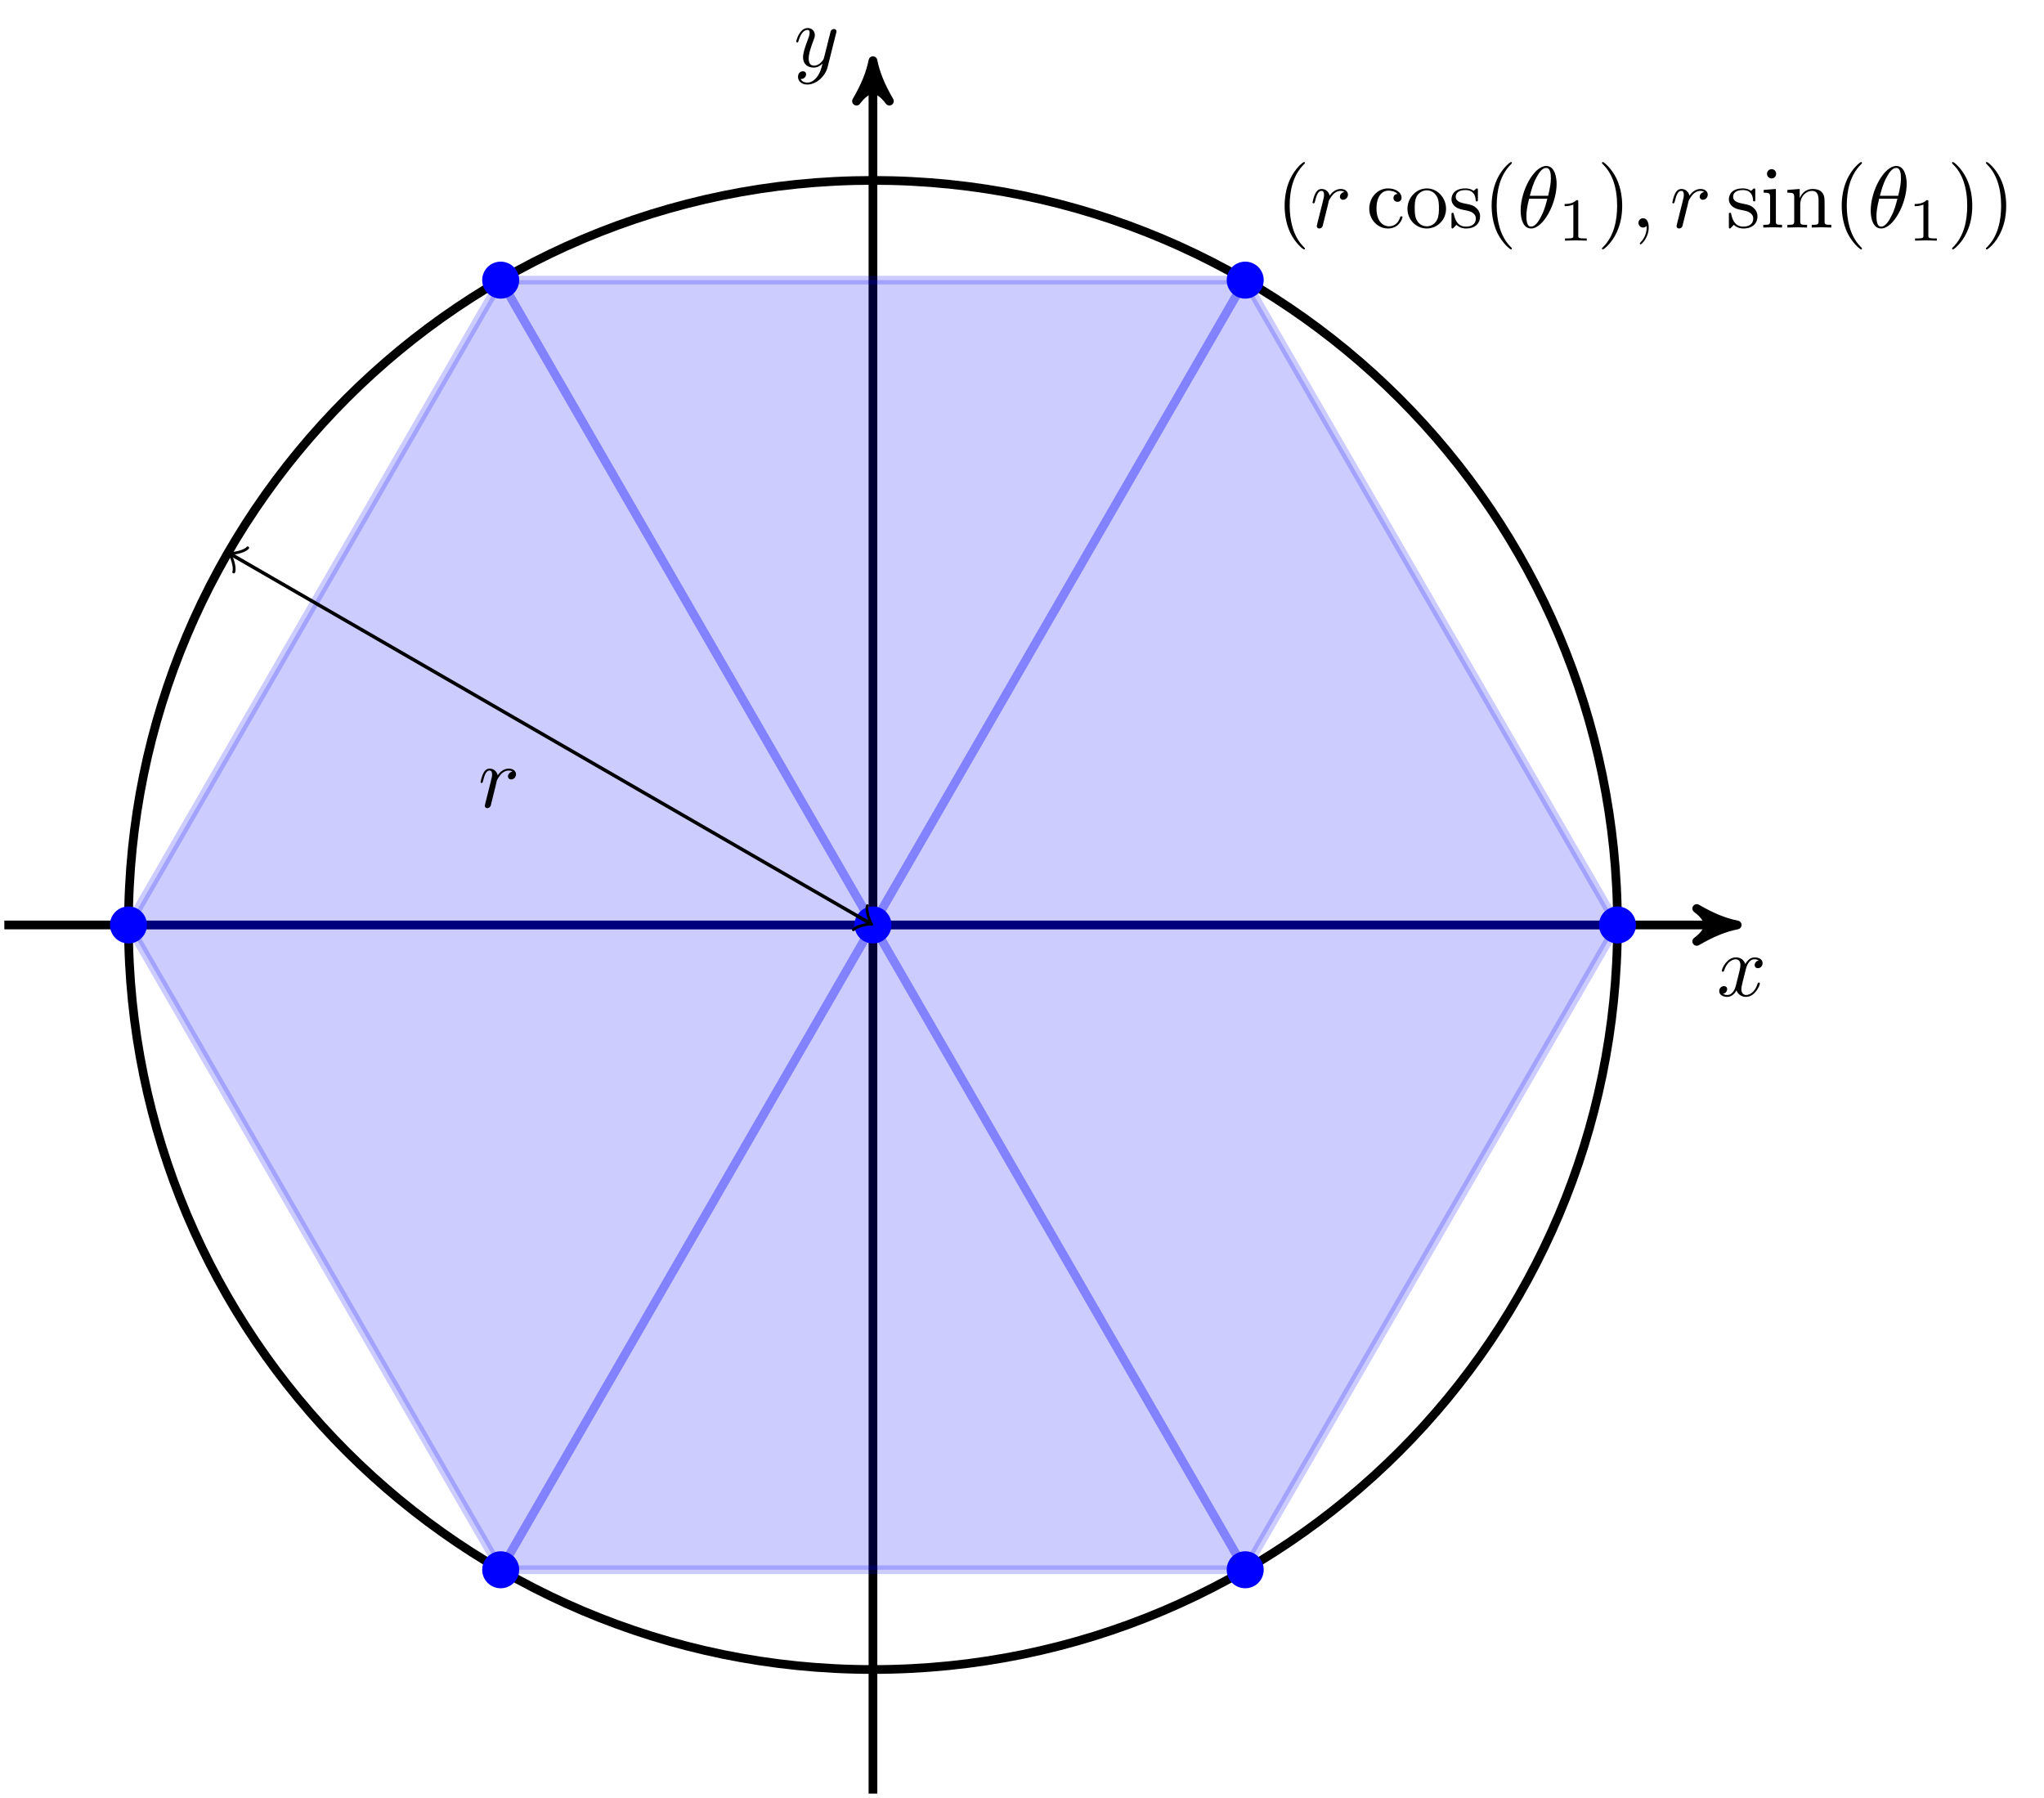
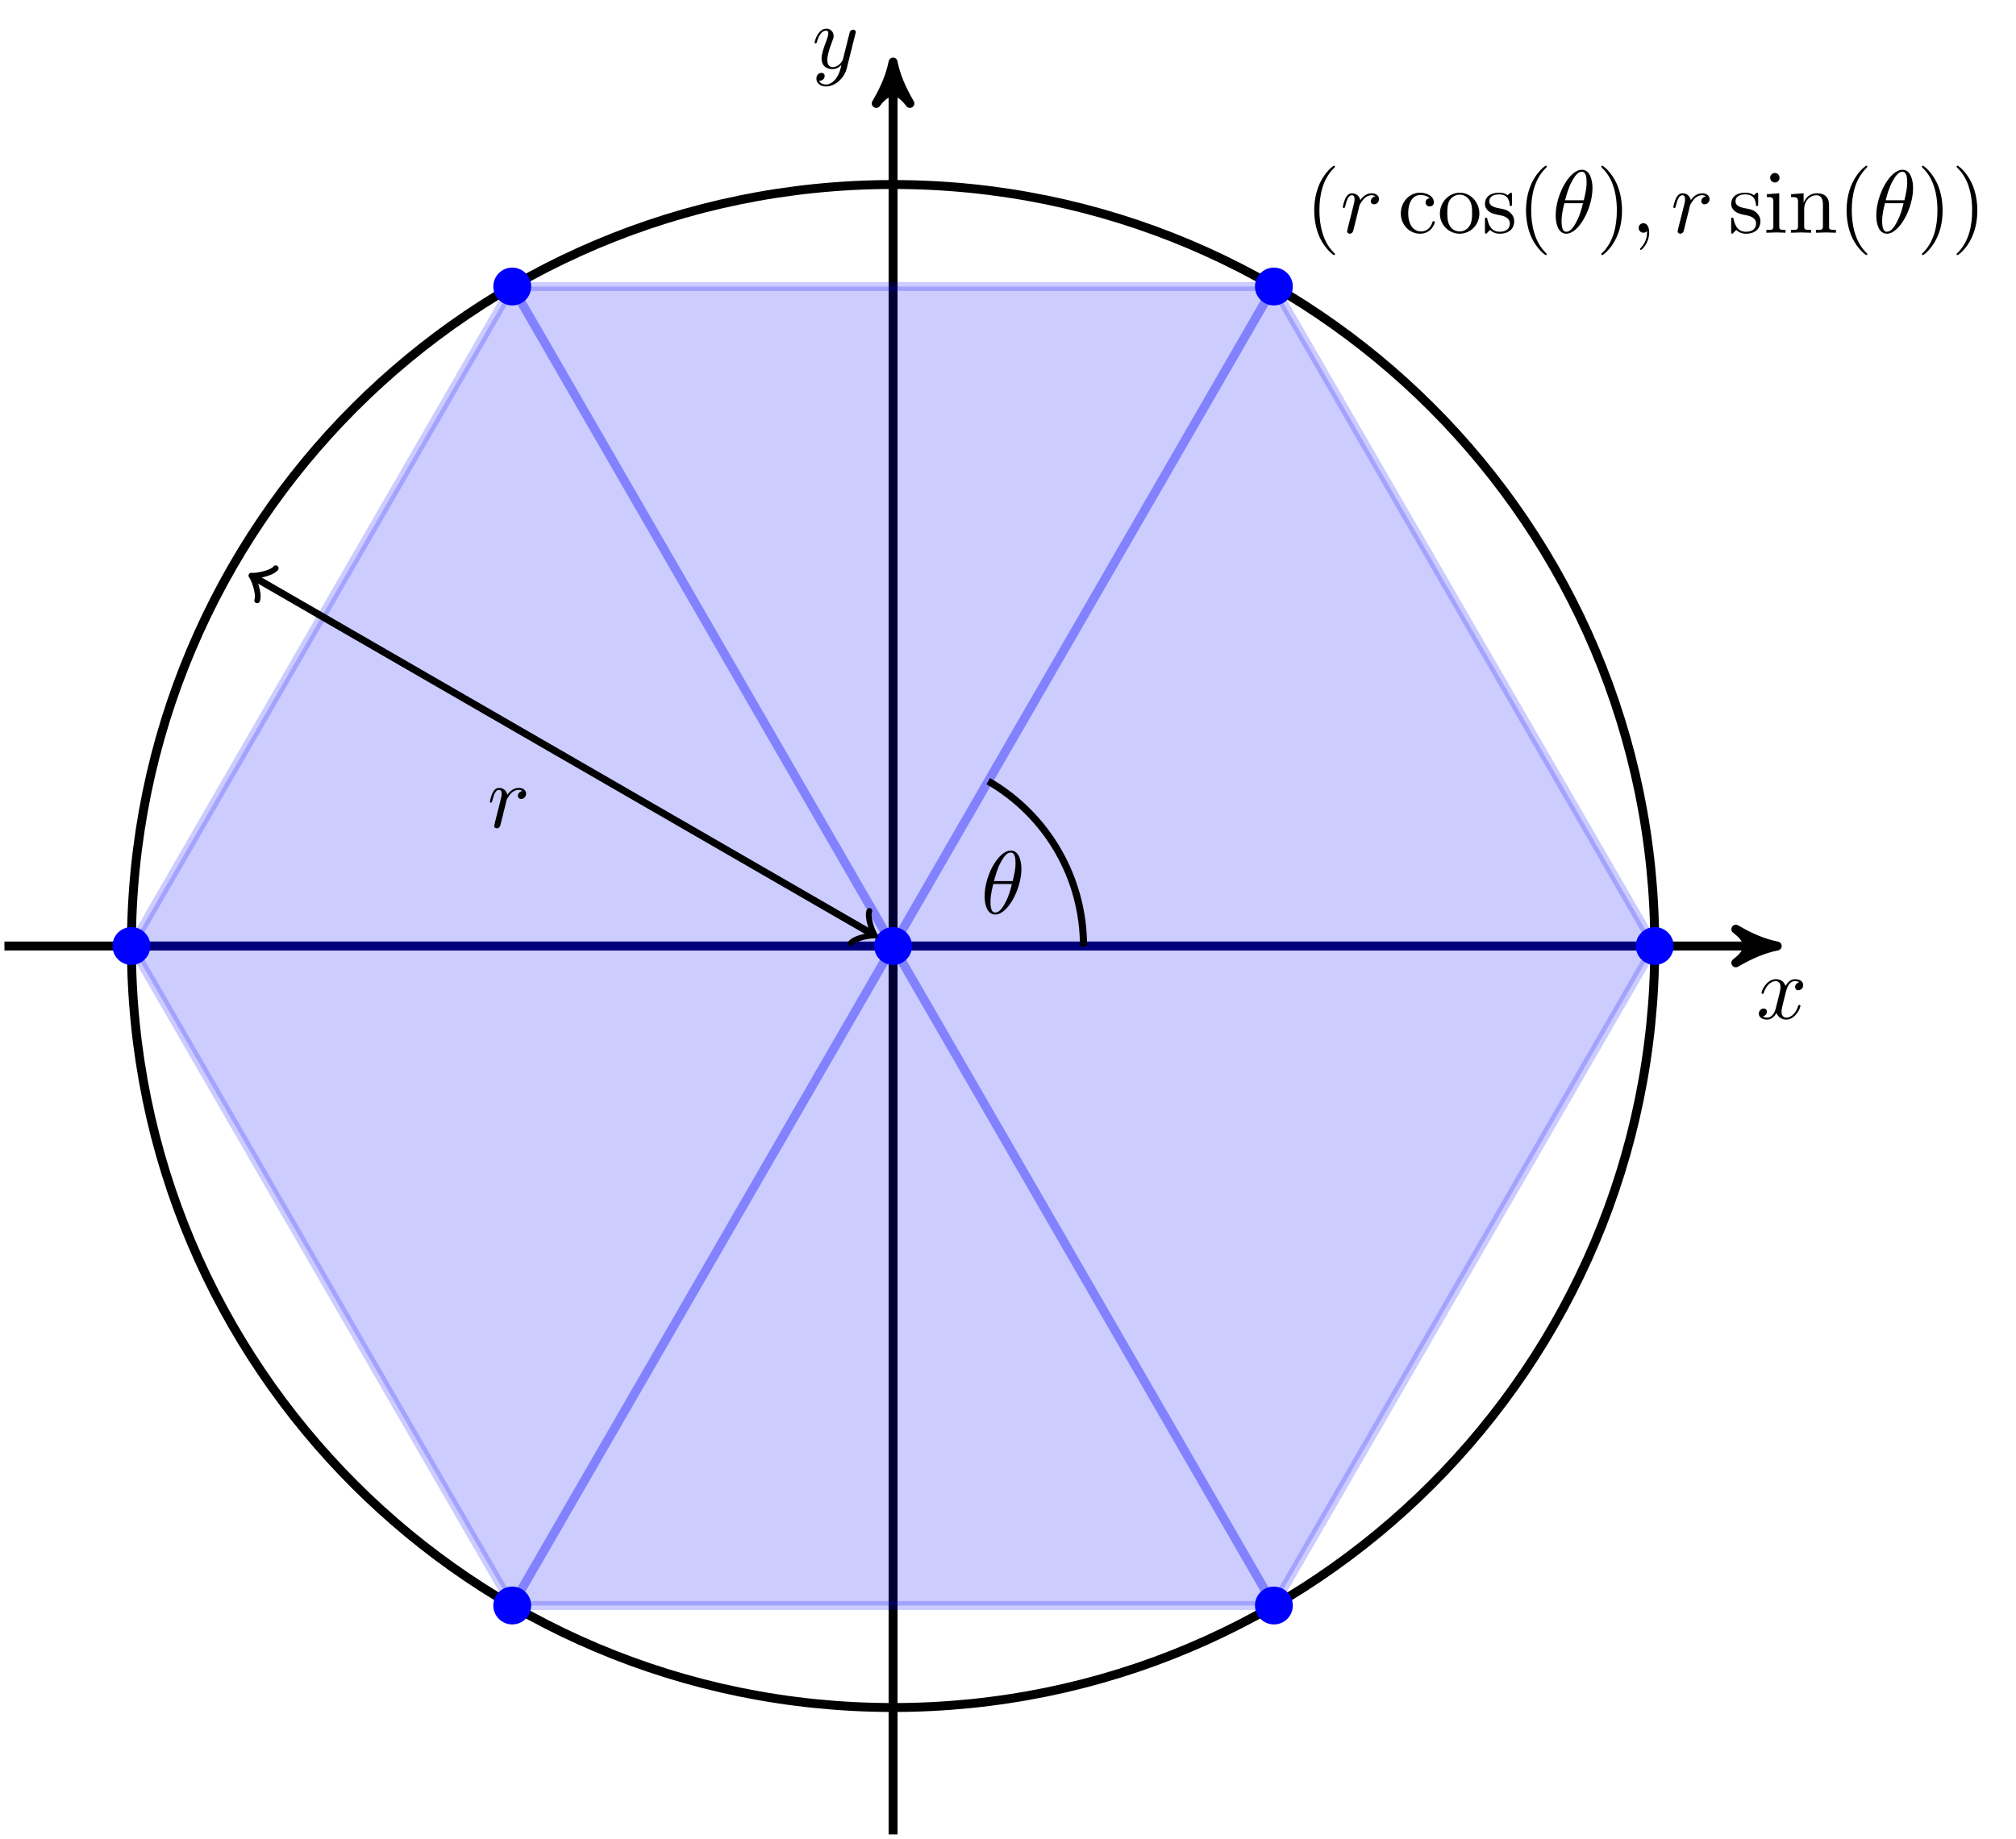
- <svg xmlns="http://www.w3.org/2000/svg" xmlns:xlink="http://www.w3.org/1999/xlink" width="233.47pt" height="205.356pt" viewBox="0 0 233.47 205.356">
+ <svg xmlns="http://www.w3.org/2000/svg" xmlns:xlink="http://www.w3.org/1999/xlink" width="225.085pt" height="205.356pt" viewBox="0 0 225.085 205.356">
  <defs>
    <g>
      <g id="glyph-0-0">
        <path d="M 3.328 -3.016 C 3.391 -3.266 3.625 -4.188 4.312 -4.188 C 4.359 -4.188 4.609 -4.188 4.812 -4.062 C 4.531 -4 4.344 -3.766 4.344 -3.516 C 4.344 -3.359 4.453 -3.172 4.719 -3.172 C 4.938 -3.172 5.25 -3.344 5.25 -3.75 C 5.25 -4.266 4.672 -4.406 4.328 -4.406 C 3.75 -4.406 3.406 -3.875 3.281 -3.656 C 3.031 -4.312 2.5 -4.406 2.203 -4.406 C 1.172 -4.406 0.594 -3.125 0.594 -2.875 C 0.594 -2.766 0.703 -2.766 0.719 -2.766 C 0.797 -2.766 0.828 -2.797 0.844 -2.875 C 1.188 -3.938 1.844 -4.188 2.188 -4.188 C 2.375 -4.188 2.719 -4.094 2.719 -3.516 C 2.719 -3.203 2.547 -2.547 2.188 -1.141 C 2.031 -0.531 1.672 -0.109 1.234 -0.109 C 1.172 -0.109 0.953 -0.109 0.734 -0.234 C 0.984 -0.297 1.203 -0.5 1.203 -0.781 C 1.203 -1.047 0.984 -1.125 0.844 -1.125 C 0.531 -1.125 0.297 -0.875 0.297 -0.547 C 0.297 -0.094 0.781 0.109 1.219 0.109 C 1.891 0.109 2.25 -0.594 2.266 -0.641 C 2.391 -0.281 2.75 0.109 3.344 0.109 C 4.375 0.109 4.938 -1.172 4.938 -1.422 C 4.938 -1.531 4.859 -1.531 4.828 -1.531 C 4.734 -1.531 4.719 -1.484 4.688 -1.422 C 4.359 -0.344 3.688 -0.109 3.375 -0.109 C 2.984 -0.109 2.828 -0.422 2.828 -0.766 C 2.828 -0.984 2.875 -1.203 2.984 -1.641 Z M 3.328 -3.016 " />
      </g>
      <g id="glyph-0-1">
        <path d="M 4.844 -3.797 C 4.891 -3.938 4.891 -3.953 4.891 -4.031 C 4.891 -4.203 4.75 -4.297 4.594 -4.297 C 4.5 -4.297 4.344 -4.234 4.25 -4.094 C 4.234 -4.031 4.141 -3.734 4.109 -3.547 C 4.031 -3.297 3.969 -3.016 3.906 -2.75 L 3.453 -0.953 C 3.422 -0.812 2.984 -0.109 2.328 -0.109 C 1.828 -0.109 1.719 -0.547 1.719 -0.922 C 1.719 -1.375 1.891 -2 2.219 -2.875 C 2.375 -3.281 2.422 -3.391 2.422 -3.594 C 2.422 -4.031 2.109 -4.406 1.609 -4.406 C 0.656 -4.406 0.297 -2.953 0.297 -2.875 C 0.297 -2.766 0.391 -2.766 0.406 -2.766 C 0.516 -2.766 0.516 -2.797 0.562 -2.953 C 0.844 -3.891 1.234 -4.188 1.578 -4.188 C 1.656 -4.188 1.828 -4.188 1.828 -3.875 C 1.828 -3.625 1.719 -3.359 1.656 -3.172 C 1.25 -2.109 1.078 -1.547 1.078 -1.078 C 1.078 -0.188 1.703 0.109 2.297 0.109 C 2.688 0.109 3.016 -0.062 3.297 -0.344 C 3.172 0.172 3.047 0.672 2.656 1.203 C 2.391 1.531 2.016 1.828 1.562 1.828 C 1.422 1.828 0.969 1.797 0.797 1.406 C 0.953 1.406 1.094 1.406 1.219 1.281 C 1.328 1.203 1.422 1.062 1.422 0.875 C 1.422 0.562 1.156 0.531 1.062 0.531 C 0.828 0.531 0.5 0.688 0.5 1.172 C 0.5 1.672 0.938 2.047 1.562 2.047 C 2.578 2.047 3.609 1.141 3.891 0.016 Z M 4.844 -3.797 " />
      </g>
      <g id="glyph-0-2">
        <path d="M 0.875 -0.594 C 0.844 -0.438 0.781 -0.203 0.781 -0.156 C 0.781 0.016 0.922 0.109 1.078 0.109 C 1.203 0.109 1.375 0.031 1.453 -0.172 C 1.469 -0.203 1.797 -1.562 1.844 -1.75 C 1.922 -2.078 2.109 -2.766 2.156 -3.047 C 2.203 -3.172 2.484 -3.641 2.719 -3.859 C 2.797 -3.922 3.094 -4.188 3.516 -4.188 C 3.781 -4.188 3.922 -4.062 3.938 -4.062 C 3.641 -4.016 3.422 -3.781 3.422 -3.516 C 3.422 -3.359 3.531 -3.172 3.797 -3.172 C 4.062 -3.172 4.344 -3.406 4.344 -3.766 C 4.344 -4.109 4.031 -4.406 3.516 -4.406 C 2.875 -4.406 2.438 -3.922 2.25 -3.641 C 2.156 -4.094 1.797 -4.406 1.328 -4.406 C 0.875 -4.406 0.688 -4.016 0.594 -3.844 C 0.422 -3.5 0.297 -2.906 0.297 -2.875 C 0.297 -2.766 0.391 -2.766 0.406 -2.766 C 0.516 -2.766 0.516 -2.781 0.578 -3 C 0.75 -3.703 0.953 -4.188 1.312 -4.188 C 1.469 -4.188 1.609 -4.109 1.609 -3.734 C 1.609 -3.516 1.578 -3.406 1.453 -2.891 Z M 0.875 -0.594 " />
      </g>
      <g id="glyph-0-3">
        <path d="M 4.531 -4.984 C 4.531 -5.641 4.359 -7.031 3.344 -7.031 C 1.953 -7.031 0.422 -4.219 0.422 -1.938 C 0.422 -1 0.703 0.109 1.609 0.109 C 3.016 0.109 4.531 -2.75 4.531 -4.984 Z M 1.469 -3.625 C 1.641 -4.25 1.844 -5.047 2.25 -5.766 C 2.516 -6.25 2.875 -6.812 3.328 -6.812 C 3.812 -6.812 3.875 -6.172 3.875 -5.609 C 3.875 -5.109 3.797 -4.609 3.562 -3.625 Z M 3.469 -3.297 C 3.359 -2.844 3.156 -2 2.766 -1.281 C 2.422 -0.594 2.047 -0.109 1.609 -0.109 C 1.281 -0.109 1.078 -0.406 1.078 -1.328 C 1.078 -1.75 1.141 -2.328 1.391 -3.297 Z M 3.469 -3.297 " />
      </g>
      <g id="glyph-0-4">
        <path d="M 2.031 -0.016 C 2.031 -0.672 1.781 -1.062 1.391 -1.062 C 1.062 -1.062 0.859 -0.812 0.859 -0.531 C 0.859 -0.266 1.062 0 1.391 0 C 1.5 0 1.641 -0.047 1.734 -0.125 C 1.766 -0.156 1.781 -0.156 1.781 -0.156 C 1.797 -0.156 1.797 -0.156 1.797 -0.016 C 1.797 0.734 1.453 1.328 1.125 1.656 C 1.016 1.766 1.016 1.781 1.016 1.812 C 1.016 1.891 1.062 1.922 1.109 1.922 C 1.219 1.922 2.031 1.156 2.031 -0.016 Z M 2.031 -0.016 " />
      </g>
      <g id="glyph-1-0">
        <path d="M 3.297 2.391 C 3.297 2.359 3.297 2.344 3.125 2.172 C 1.891 0.922 1.562 -0.969 1.562 -2.5 C 1.562 -4.234 1.938 -5.969 3.172 -7.203 C 3.297 -7.328 3.297 -7.344 3.297 -7.375 C 3.297 -7.453 3.266 -7.484 3.203 -7.484 C 3.094 -7.484 2.203 -6.797 1.609 -5.531 C 1.109 -4.438 0.984 -3.328 0.984 -2.5 C 0.984 -1.719 1.094 -0.516 1.641 0.625 C 2.25 1.844 3.094 2.5 3.203 2.5 C 3.266 2.5 3.297 2.469 3.297 2.391 Z M 3.297 2.391 " />
      </g>
      <g id="glyph-1-1">
        <path d="M 1.172 -2.172 C 1.172 -3.797 1.984 -4.219 2.516 -4.219 C 2.609 -4.219 3.234 -4.203 3.578 -3.844 C 3.172 -3.812 3.109 -3.516 3.109 -3.391 C 3.109 -3.125 3.297 -2.938 3.562 -2.938 C 3.828 -2.938 4.031 -3.094 4.031 -3.406 C 4.031 -4.078 3.266 -4.469 2.5 -4.469 C 1.25 -4.469 0.344 -3.391 0.344 -2.156 C 0.344 -0.875 1.328 0.109 2.484 0.109 C 3.812 0.109 4.141 -1.094 4.141 -1.188 C 4.141 -1.281 4.031 -1.281 4 -1.281 C 3.922 -1.281 3.891 -1.25 3.875 -1.188 C 3.594 -0.266 2.938 -0.141 2.578 -0.141 C 2.047 -0.141 1.172 -0.562 1.172 -2.172 Z M 1.172 -2.172 " />
      </g>
      <g id="glyph-1-2">
        <path d="M 4.688 -2.141 C 4.688 -3.406 3.703 -4.469 2.5 -4.469 C 1.25 -4.469 0.281 -3.375 0.281 -2.141 C 0.281 -0.844 1.312 0.109 2.484 0.109 C 3.688 0.109 4.688 -0.875 4.688 -2.141 Z M 2.5 -0.141 C 2.062 -0.141 1.625 -0.344 1.359 -0.812 C 1.109 -1.25 1.109 -1.859 1.109 -2.219 C 1.109 -2.609 1.109 -3.141 1.344 -3.578 C 1.609 -4.031 2.078 -4.25 2.484 -4.25 C 2.922 -4.25 3.344 -4.031 3.609 -3.594 C 3.875 -3.172 3.875 -2.594 3.875 -2.219 C 3.875 -1.859 3.875 -1.312 3.656 -0.875 C 3.422 -0.422 2.984 -0.141 2.5 -0.141 Z M 2.5 -0.141 " />
      </g>
      <g id="glyph-1-3">
        <path d="M 2.078 -1.938 C 2.297 -1.891 3.109 -1.734 3.109 -1.016 C 3.109 -0.516 2.766 -0.109 1.984 -0.109 C 1.141 -0.109 0.781 -0.672 0.594 -1.531 C 0.562 -1.656 0.562 -1.688 0.453 -1.688 C 0.328 -1.688 0.328 -1.625 0.328 -1.453 L 0.328 -0.125 C 0.328 0.047 0.328 0.109 0.438 0.109 C 0.484 0.109 0.5 0.094 0.688 -0.094 C 0.703 -0.109 0.703 -0.125 0.891 -0.312 C 1.328 0.094 1.781 0.109 1.984 0.109 C 3.125 0.109 3.594 -0.562 3.594 -1.281 C 3.594 -1.797 3.297 -2.109 3.172 -2.219 C 2.844 -2.547 2.453 -2.625 2.031 -2.703 C 1.469 -2.812 0.812 -2.938 0.812 -3.516 C 0.812 -3.875 1.062 -4.281 1.922 -4.281 C 3.016 -4.281 3.078 -3.375 3.094 -3.078 C 3.094 -2.984 3.188 -2.984 3.203 -2.984 C 3.344 -2.984 3.344 -3.031 3.344 -3.219 L 3.344 -4.234 C 3.344 -4.391 3.344 -4.469 3.234 -4.469 C 3.188 -4.469 3.156 -4.469 3.031 -4.344 C 3 -4.312 2.906 -4.219 2.859 -4.188 C 2.484 -4.469 2.078 -4.469 1.922 -4.469 C 0.703 -4.469 0.328 -3.797 0.328 -3.234 C 0.328 -2.891 0.484 -2.609 0.75 -2.391 C 1.078 -2.141 1.359 -2.078 2.078 -1.938 Z M 2.078 -1.938 " />
      </g>
      <g id="glyph-1-4">
        <path d="M 2.875 -2.5 C 2.875 -3.266 2.766 -4.469 2.219 -5.609 C 1.625 -6.828 0.766 -7.484 0.672 -7.484 C 0.609 -7.484 0.562 -7.438 0.562 -7.375 C 0.562 -7.344 0.562 -7.328 0.75 -7.141 C 1.734 -6.156 2.297 -4.578 2.297 -2.5 C 2.297 -0.781 1.938 0.969 0.703 2.219 C 0.562 2.344 0.562 2.359 0.562 2.391 C 0.562 2.453 0.609 2.5 0.672 2.5 C 0.766 2.5 1.672 1.812 2.25 0.547 C 2.766 -0.547 2.875 -1.656 2.875 -2.5 Z M 2.875 -2.5 " />
      </g>
      <g id="glyph-1-5">
        <path d="M 1.766 -4.406 L 0.375 -4.297 L 0.375 -3.984 C 1.016 -3.984 1.109 -3.922 1.109 -3.438 L 1.109 -0.75 C 1.109 -0.312 1 -0.312 0.328 -0.312 L 0.328 0 C 0.641 -0.016 1.188 -0.031 1.422 -0.031 C 1.781 -0.031 2.125 -0.016 2.469 0 L 2.469 -0.312 C 1.797 -0.312 1.766 -0.359 1.766 -0.75 Z M 1.797 -6.141 C 1.797 -6.453 1.562 -6.672 1.281 -6.672 C 0.969 -6.672 0.75 -6.406 0.75 -6.141 C 0.75 -5.875 0.969 -5.609 1.281 -5.609 C 1.562 -5.609 1.797 -5.828 1.797 -6.141 Z M 1.797 -6.141 " />
      </g>
      <g id="glyph-1-6">
        <path d="M 1.094 -3.422 L 1.094 -0.75 C 1.094 -0.312 0.984 -0.312 0.312 -0.312 L 0.312 0 C 0.672 -0.016 1.172 -0.031 1.453 -0.031 C 1.703 -0.031 2.219 -0.016 2.562 0 L 2.562 -0.312 C 1.891 -0.312 1.781 -0.312 1.781 -0.75 L 1.781 -2.594 C 1.781 -3.625 2.5 -4.188 3.125 -4.188 C 3.766 -4.188 3.875 -3.656 3.875 -3.078 L 3.875 -0.75 C 3.875 -0.312 3.766 -0.312 3.094 -0.312 L 3.094 0 C 3.438 -0.016 3.953 -0.031 4.219 -0.031 C 4.469 -0.031 5 -0.016 5.328 0 L 5.328 -0.312 C 4.812 -0.312 4.562 -0.312 4.562 -0.609 L 4.562 -2.516 C 4.562 -3.375 4.562 -3.672 4.25 -4.031 C 4.109 -4.203 3.781 -4.406 3.203 -4.406 C 2.469 -4.406 2 -3.984 1.719 -3.359 L 1.719 -4.406 L 0.312 -4.297 L 0.312 -3.984 C 1.016 -3.984 1.094 -3.922 1.094 -3.422 Z M 1.094 -3.422 " />
-       </g>
-       <g id="glyph-2-0">
-         <path d="M 2.328 -4.438 C 2.328 -4.625 2.328 -4.625 2.125 -4.625 C 1.672 -4.188 1.047 -4.188 0.766 -4.188 L 0.766 -3.938 C 0.922 -3.938 1.391 -3.938 1.766 -4.125 L 1.766 -0.578 C 1.766 -0.344 1.766 -0.25 1.078 -0.25 L 0.812 -0.25 L 0.812 0 C 0.938 0 1.797 -0.031 2.047 -0.031 C 2.266 -0.031 3.141 0 3.297 0 L 3.297 -0.25 L 3.031 -0.25 C 2.328 -0.25 2.328 -0.344 2.328 -0.578 Z M 2.328 -4.438 " />
      </g>
    </g>
    <clipPath id="clip-0">
      <path clip-rule="nonzero" d="M 99 7 L 101 7 L 101 205.355 L 99 205.355 Z M 99 7 " />
    </clipPath>
  </defs>
  <path fill="none" stroke-width="0.996" stroke-linecap="butt" stroke-linejoin="miter" stroke="rgb(0%, 0%, 0%)" stroke-opacity="1" stroke-miterlimit="10" d="M -99.215 0 L 97.559 0 " transform="matrix(1, 0, 0, -1, 99.711, 105.645)" />
  <path fill-rule="nonzero" fill="rgb(0%, 0%, 0%)" fill-opacity="1" stroke-width="0.996" stroke-linecap="butt" stroke-linejoin="round" stroke="rgb(0%, 0%, 0%)" stroke-opacity="1" stroke-miterlimit="10" d="M 1.155 0 C -0.291 0.29 -1.732 0.868 -3.466 1.879 C -1.732 0.579 -1.732 -0.578 -3.466 -1.878 C -1.732 -0.867 -0.291 -0.289 1.155 0 Z M 1.155 0 " transform="matrix(1, 0, 0, -1, 197.271, 105.645)" />
  <g fill="rgb(0%, 0%, 0%)" fill-opacity="1">
    <use xlink:href="#glyph-0-0" x="196.076" y="113.753" />
  </g>
  <g clip-path="url(#clip-0)">
    <path fill="none" stroke-width="0.996" stroke-linecap="butt" stroke-linejoin="miter" stroke="rgb(0%, 0%, 0%)" stroke-opacity="1" stroke-miterlimit="10" d="M -0 -99.214 L -0 97.559 " transform="matrix(1, 0, 0, -1, 99.711, 105.645)" />
  </g>
  <path fill-rule="nonzero" fill="rgb(0%, 0%, 0%)" fill-opacity="1" stroke-width="0.996" stroke-linecap="butt" stroke-linejoin="round" stroke="rgb(0%, 0%, 0%)" stroke-opacity="1" stroke-miterlimit="10" d="M 1.155 0 C -0.29 0.289 -1.735 0.867 -3.466 1.879 C -1.735 0.578 -1.735 -0.578 -3.466 -1.879 C -1.735 -0.867 -0.29 -0.289 1.155 0 Z M 1.155 0 " transform="matrix(0, -1, -1, 0, 99.711, 8.085)" />
  <g fill="rgb(0%, 0%, 0%)" fill-opacity="1">
    <use xlink:href="#glyph-0-1" x="90.651" y="7.609" />
  </g>
  <path fill="none" stroke-width="0.996" stroke-linecap="butt" stroke-linejoin="miter" stroke="rgb(0%, 0%, 0%)" stroke-opacity="1" stroke-miterlimit="10" d="M 85.039 0 C 85.039 46.965 46.969 85.04 -0 85.04 C -46.969 85.04 -85.039 46.965 -85.039 0 C -85.039 -46.968 -46.969 -85.039 -0 -85.039 C 46.969 -85.039 85.039 -46.968 85.039 0 Z M 85.039 0 " transform="matrix(1, 0, 0, -1, 99.711, 105.645)" />
  <path fill-rule="nonzero" fill="rgb(0%, 0%, 100%)" fill-opacity="0.2" stroke-width="0.996" stroke-linecap="butt" stroke-linejoin="miter" stroke="rgb(0%, 0%, 100%)" stroke-opacity="0.2" stroke-miterlimit="10" d="M -0 0 L 42.519 73.649 L -42.52 73.649 Z M -0 0 " transform="matrix(1, 0, 0, -1, 99.711, 105.645)" />
  <path fill-rule="nonzero" fill="rgb(0%, 0%, 100%)" fill-opacity="1" d="M 144.344 31.996 C 144.344 30.832 143.398 29.883 142.23 29.883 C 141.062 29.883 140.117 30.832 140.117 31.996 C 140.117 33.164 141.062 34.109 142.23 34.109 C 143.398 34.109 144.344 33.164 144.344 31.996 Z M 144.344 31.996 " />
  <path fill-rule="nonzero" fill="rgb(0%, 0%, 100%)" fill-opacity="0.2" stroke-width="0.996" stroke-linecap="butt" stroke-linejoin="miter" stroke="rgb(0%, 0%, 100%)" stroke-opacity="0.2" stroke-miterlimit="10" d="M -0 0 L -42.52 73.649 L -85.039 0 Z M -0 0 " transform="matrix(1, 0, 0, -1, 99.711, 105.645)" />
  <path fill-rule="nonzero" fill="rgb(0%, 0%, 100%)" fill-opacity="1" d="M 59.305 31.996 C 59.305 30.832 58.359 29.883 57.191 29.883 C 56.023 29.883 55.078 30.832 55.078 31.996 C 55.078 33.164 56.023 34.109 57.191 34.109 C 58.359 34.109 59.305 33.164 59.305 31.996 Z M 59.305 31.996 " />
  <path fill-rule="nonzero" fill="rgb(0%, 0%, 100%)" fill-opacity="0.2" stroke-width="0.996" stroke-linecap="butt" stroke-linejoin="miter" stroke="rgb(0%, 0%, 100%)" stroke-opacity="0.2" stroke-miterlimit="10" d="M -0 0 L -85.039 0 L -42.52 -73.648 Z M -0 0 " transform="matrix(1, 0, 0, -1, 99.711, 105.645)" />
  <path fill-rule="nonzero" fill="rgb(0%, 0%, 100%)" fill-opacity="1" d="M 16.785 105.645 C 16.785 104.477 15.836 103.531 14.672 103.531 C 13.504 103.531 12.559 104.477 12.559 105.645 C 12.559 106.812 13.504 107.758 14.672 107.758 C 15.836 107.758 16.785 106.812 16.785 105.645 Z M 16.785 105.645 " />
  <path fill-rule="nonzero" fill="rgb(0%, 0%, 100%)" fill-opacity="0.2" stroke-width="0.996" stroke-linecap="butt" stroke-linejoin="miter" stroke="rgb(0%, 0%, 100%)" stroke-opacity="0.2" stroke-miterlimit="10" d="M -0 0 L -42.52 -73.648 L 42.519 -73.648 Z M -0 0 " transform="matrix(1, 0, 0, -1, 99.711, 105.645)" />
  <path fill-rule="nonzero" fill="rgb(0%, 0%, 100%)" fill-opacity="1" d="M 59.305 179.293 C 59.305 178.125 58.359 177.18 57.191 177.18 C 56.023 177.18 55.078 178.125 55.078 179.293 C 55.078 180.461 56.023 181.406 57.191 181.406 C 58.359 181.406 59.305 180.461 59.305 179.293 Z M 59.305 179.293 " />
  <path fill-rule="nonzero" fill="rgb(0%, 0%, 100%)" fill-opacity="0.2" stroke-width="0.996" stroke-linecap="butt" stroke-linejoin="miter" stroke="rgb(0%, 0%, 100%)" stroke-opacity="0.2" stroke-miterlimit="10" d="M -0 0 L 42.519 -73.648 L 85.039 0 Z M -0 0 " transform="matrix(1, 0, 0, -1, 99.711, 105.645)" />
  <path fill-rule="nonzero" fill="rgb(0%, 0%, 100%)" fill-opacity="1" d="M 144.344 179.293 C 144.344 178.125 143.398 177.18 142.23 177.18 C 141.062 177.18 140.117 178.125 140.117 179.293 C 140.117 180.461 141.062 181.406 142.23 181.406 C 143.398 181.406 144.344 180.461 144.344 179.293 Z M 144.344 179.293 " />
  <path fill-rule="nonzero" fill="rgb(0%, 0%, 100%)" fill-opacity="0.2" stroke-width="0.996" stroke-linecap="butt" stroke-linejoin="miter" stroke="rgb(0%, 0%, 100%)" stroke-opacity="0.2" stroke-miterlimit="10" d="M -0 0 L 85.039 0 L 42.519 73.649 Z M -0 0 " transform="matrix(1, 0, 0, -1, 99.711, 105.645)" />
  <path fill-rule="nonzero" fill="rgb(0%, 0%, 100%)" fill-opacity="1" d="M 186.863 105.645 C 186.863 104.477 185.918 103.531 184.75 103.531 C 183.586 103.531 182.637 104.477 182.637 105.645 C 182.637 106.812 183.586 107.758 184.75 107.758 C 185.918 107.758 186.863 106.812 186.863 105.645 Z M 186.863 105.645 " />
  <path fill-rule="nonzero" fill="rgb(0%, 0%, 100%)" fill-opacity="1" d="M 101.824 105.645 C 101.824 104.477 100.879 103.531 99.711 103.531 C 98.543 103.531 97.598 104.477 97.598 105.645 C 97.598 106.812 98.543 107.758 99.711 107.758 C 100.879 107.758 101.824 106.812 101.824 105.645 Z M 101.824 105.645 " />
  <g fill="rgb(0%, 0%, 0%)" fill-opacity="1">
    <use xlink:href="#glyph-1-0" x="145.749" y="25.989" />
  </g>
  <g fill="rgb(0%, 0%, 0%)" fill-opacity="1">
    <use xlink:href="#glyph-0-2" x="149.624" y="25.989" />
  </g>
  <g fill="rgb(0%, 0%, 0%)" fill-opacity="1">
    <use xlink:href="#glyph-1-1" x="156.056" y="25.989" />
    <use xlink:href="#glyph-1-2" x="160.483" y="25.989" />
    <use xlink:href="#glyph-1-3" x="165.465" y="25.989" />
    <use xlink:href="#glyph-1-0" x="169.394" y="25.989" />
  </g>
  <g fill="rgb(0%, 0%, 0%)" fill-opacity="1">
    <use xlink:href="#glyph-0-3" x="173.269" y="25.989" />
  </g>
  <g fill="rgb(0%, 0%, 0%)" fill-opacity="1">
-     <use xlink:href="#glyph-2-0" x="177.946" y="27.484" />
+     <use xlink:href="#glyph-1-4" x="178.222" y="25.989" />
  </g>
  <g fill="rgb(0%, 0%, 0%)" fill-opacity="1">
-     <use xlink:href="#glyph-1-4" x="182.415" y="25.989" />
+     <use xlink:href="#glyph-0-4" x="182.097" y="25.989" />
  </g>
  <g fill="rgb(0%, 0%, 0%)" fill-opacity="1">
-     <use xlink:href="#glyph-0-4" x="186.289" y="25.989" />
+     <use xlink:href="#glyph-0-2" x="186.528" y="25.989" />
  </g>
  <g fill="rgb(0%, 0%, 0%)" fill-opacity="1">
-     <use xlink:href="#glyph-0-2" x="190.72" y="25.989" />
+     <use xlink:href="#glyph-1-3" x="192.956" y="25.989" />
+     <use xlink:href="#glyph-1-5" x="196.885" y="25.989" />
+     <use xlink:href="#glyph-1-6" x="199.653" y="25.989" />
+     <use xlink:href="#glyph-1-0" x="205.188" y="25.989" />
  </g>
  <g fill="rgb(0%, 0%, 0%)" fill-opacity="1">
-     <use xlink:href="#glyph-1-3" x="197.149" y="25.989" />
-     <use xlink:href="#glyph-1-5" x="201.078" y="25.989" />
-     <use xlink:href="#glyph-1-6" x="203.846" y="25.989" />
-     <use xlink:href="#glyph-1-0" x="209.381" y="25.989" />
+     <use xlink:href="#glyph-0-3" x="209.063" y="25.989" />
  </g>
  <g fill="rgb(0%, 0%, 0%)" fill-opacity="1">
-     <use xlink:href="#glyph-0-3" x="213.255" y="25.989" />
+     <use xlink:href="#glyph-1-4" x="214.016" y="25.989" />
+     <use xlink:href="#glyph-1-4" x="217.89" y="25.989" />
+   </g>
+   <path fill="none" stroke-width="0.797" stroke-linecap="butt" stroke-linejoin="miter" stroke="rgb(0%, 0%, 0%)" stroke-opacity="1" stroke-miterlimit="10" d="M -2.34 1.348 L -71.309 41.168 " transform="matrix(1, 0, 0, -1, 99.711, 105.645)" />
+   <path fill="none" stroke-width="0.638" stroke-linecap="round" stroke-linejoin="round" stroke="rgb(0%, 0%, 0%)" stroke-opacity="1" stroke-miterlimit="10" d="M -1.555 2.073 C -1.426 1.295 0 0.129 0.389 0.002 C -0 -0.128 -1.425 -1.294 -1.553 -2.071 " transform="matrix(0.86601, 0.49998, 0.49998, -0.86601, 97.37283, 104.2951)" />
+   <path fill="none" stroke-width="0.638" stroke-linecap="round" stroke-linejoin="round" stroke="rgb(0%, 0%, 0%)" stroke-opacity="1" stroke-miterlimit="10" d="M -1.554 2.073 C -1.425 1.295 0.001 0.129 0.387 0 C 0.001 -0.128 -1.424 -1.293 -1.555 -2.073 " transform="matrix(-0.86601, -0.49998, -0.49998, 0.86601, 28.40181, 64.47473)" />
+   <g fill="rgb(0%, 0%, 0%)" fill-opacity="1">
+     <use xlink:href="#glyph-0-2" x="54.398" y="92.393" />
  </g>
  <g fill="rgb(0%, 0%, 0%)" fill-opacity="1">
-     <use xlink:href="#glyph-2-0" x="217.932" y="27.484" />
+     <use xlink:href="#glyph-0-3" x="109.508" y="102.018" />
  </g>
-   <g fill="rgb(0%, 0%, 0%)" fill-opacity="1">
-     <use xlink:href="#glyph-1-4" x="222.402" y="25.989" />
-     <use xlink:href="#glyph-1-4" x="226.276" y="25.989" />
-   </g>
-   <path fill="none" stroke-width="0.399" stroke-linecap="butt" stroke-linejoin="miter" stroke="rgb(0%, 0%, 0%)" stroke-opacity="1" stroke-miterlimit="10" d="M -0.399 0.231 L -73.25 42.29 " transform="matrix(1, 0, 0, -1, 99.711, 105.645)" />
-   <path fill="none" stroke-width="0.319" stroke-linecap="round" stroke-linejoin="round" stroke="rgb(0%, 0%, 0%)" stroke-opacity="1" stroke-miterlimit="10" d="M -1.197 1.593 C -1.096 0.997 -0.001 0.101 0.301 -0 C 0.002 -0.1 -1.096 -0.996 -1.196 -1.595 " transform="matrix(0.86601, 0.49998, 0.49998, -0.86601, 99.31413, 105.4159)" />
-   <path fill="none" stroke-width="0.319" stroke-linecap="round" stroke-linejoin="round" stroke="rgb(0%, 0%, 0%)" stroke-opacity="1" stroke-miterlimit="10" d="M -1.196 1.594 C -1.095 0.998 -0 0.101 0.298 -0.002 C -0.002 -0.099 -1.095 -0.996 -1.195 -1.595 " transform="matrix(-0.86601, -0.49998, -0.49998, 0.86601, 26.46051, 63.35394)" />
-   <g fill="rgb(0%, 0%, 0%)" fill-opacity="1">
-     <use xlink:href="#glyph-0-2" x="54.597" y="92.194" />
-   </g>
+   <path fill="none" stroke-width="0.797" stroke-linecap="butt" stroke-linejoin="miter" stroke="rgb(0%, 0%, 0%)" stroke-opacity="1" stroke-miterlimit="10" d="M 21.262 0 C 21.262 7.594 17.207 14.614 10.629 18.411 " transform="matrix(1, 0, 0, -1, 99.711, 105.645)" />
</svg>
